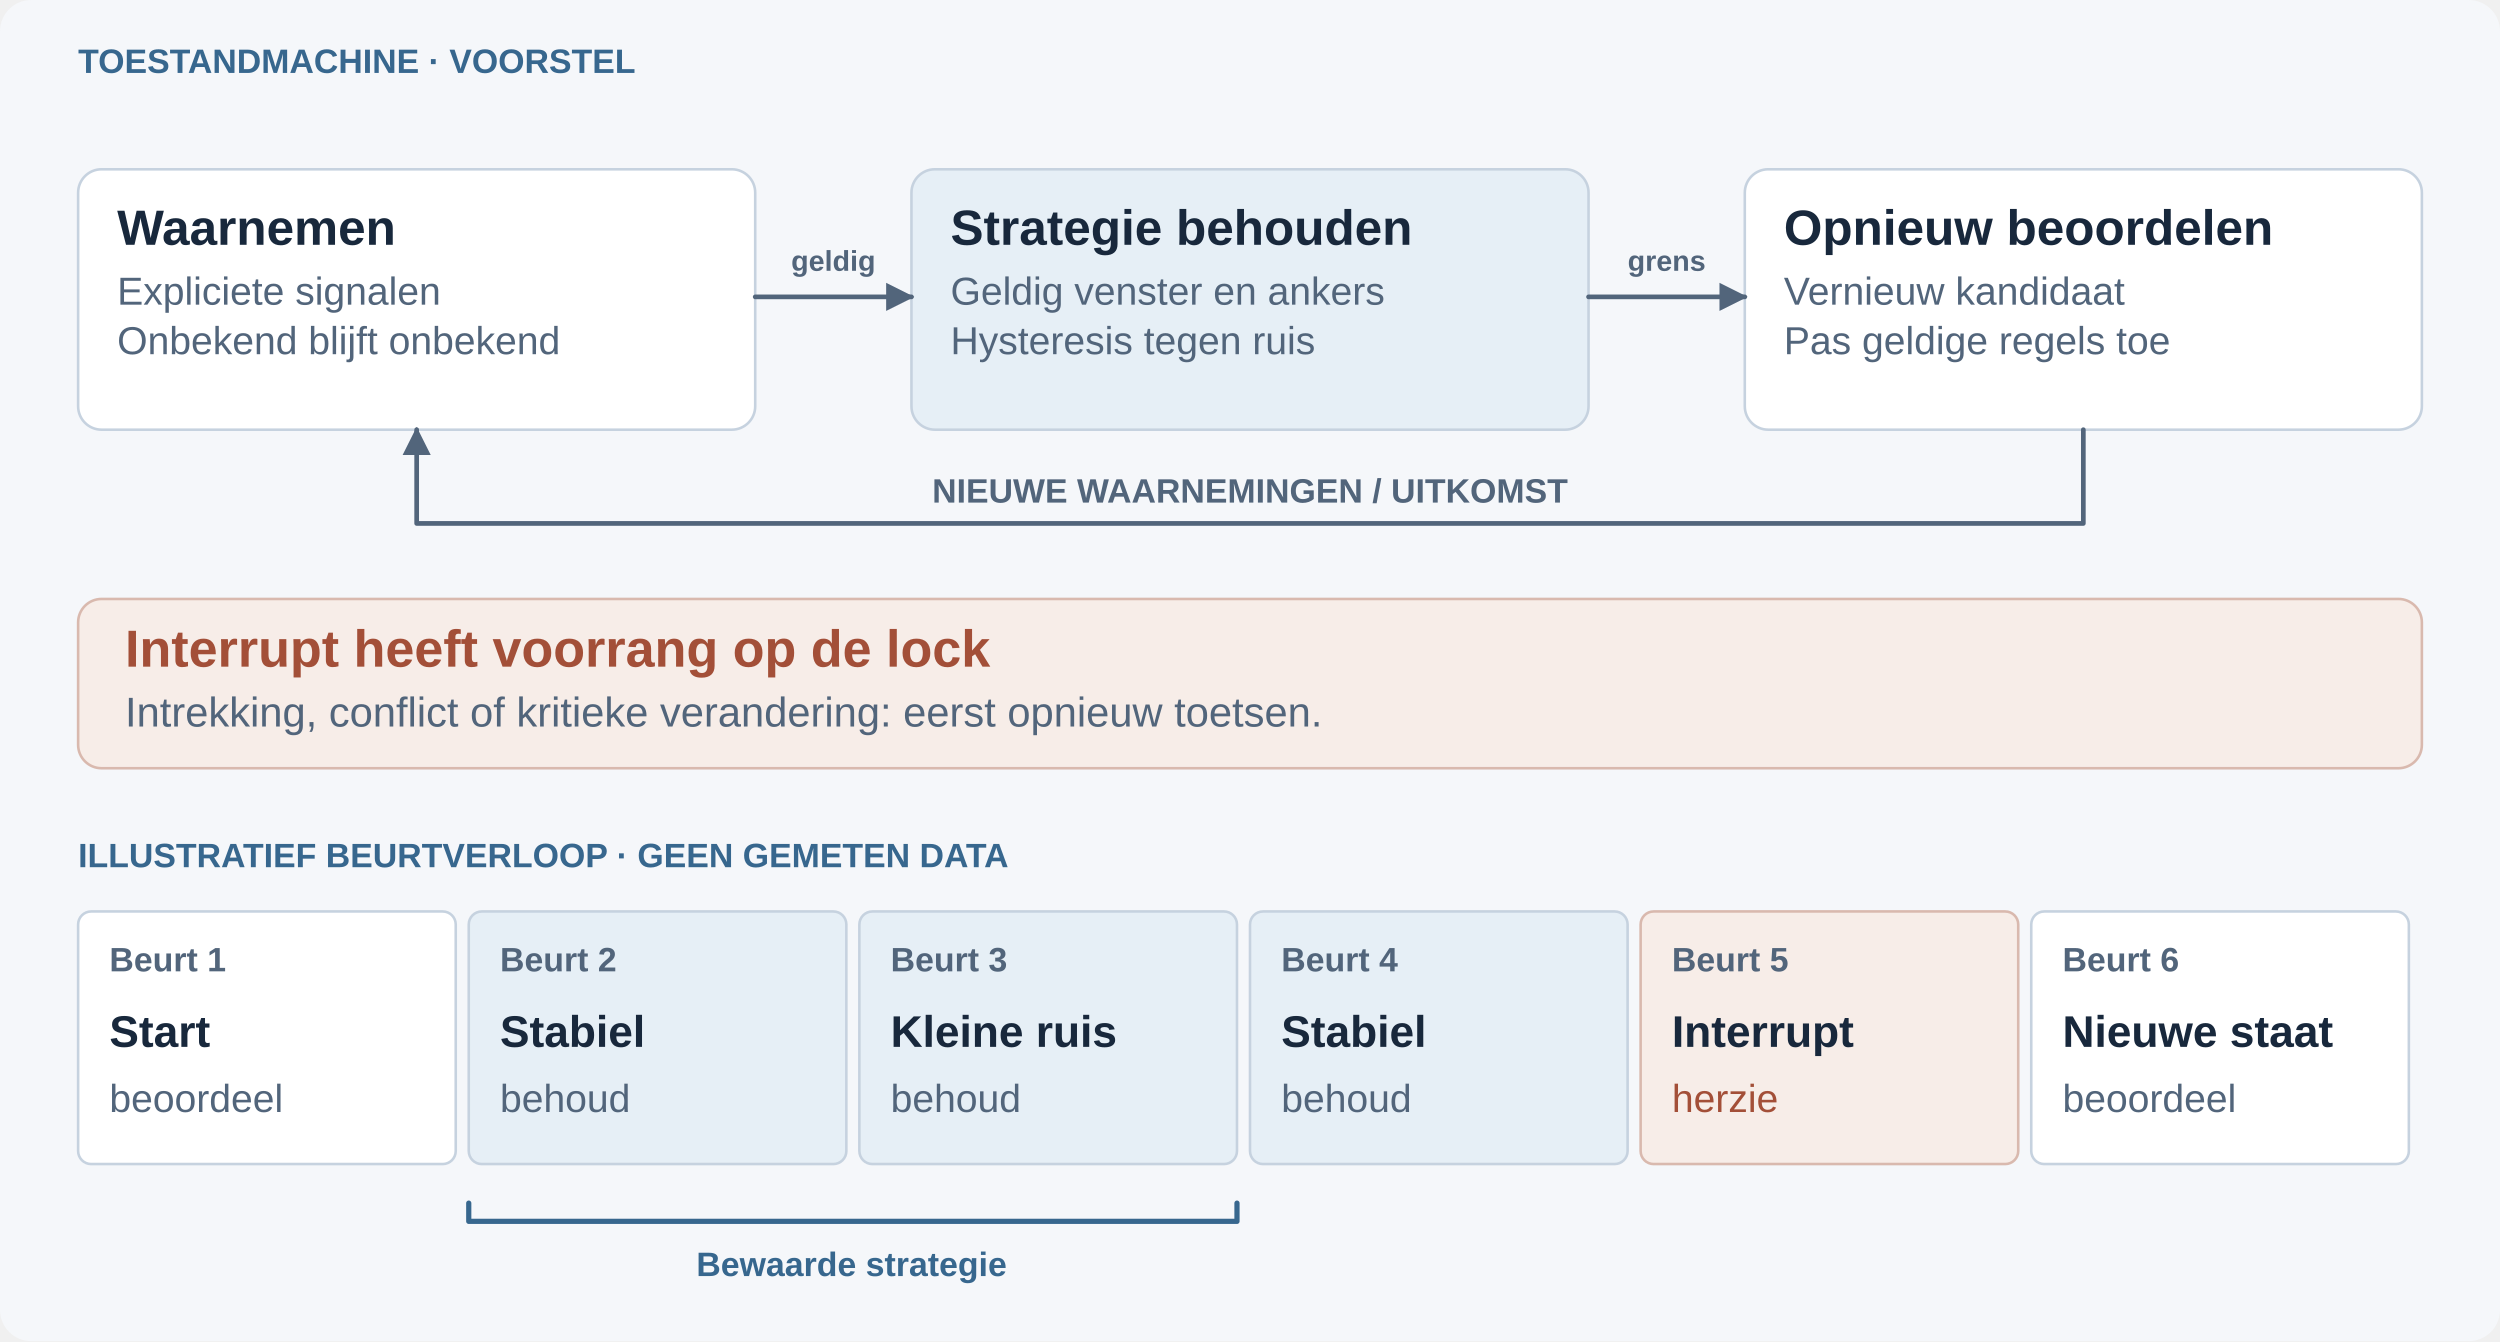
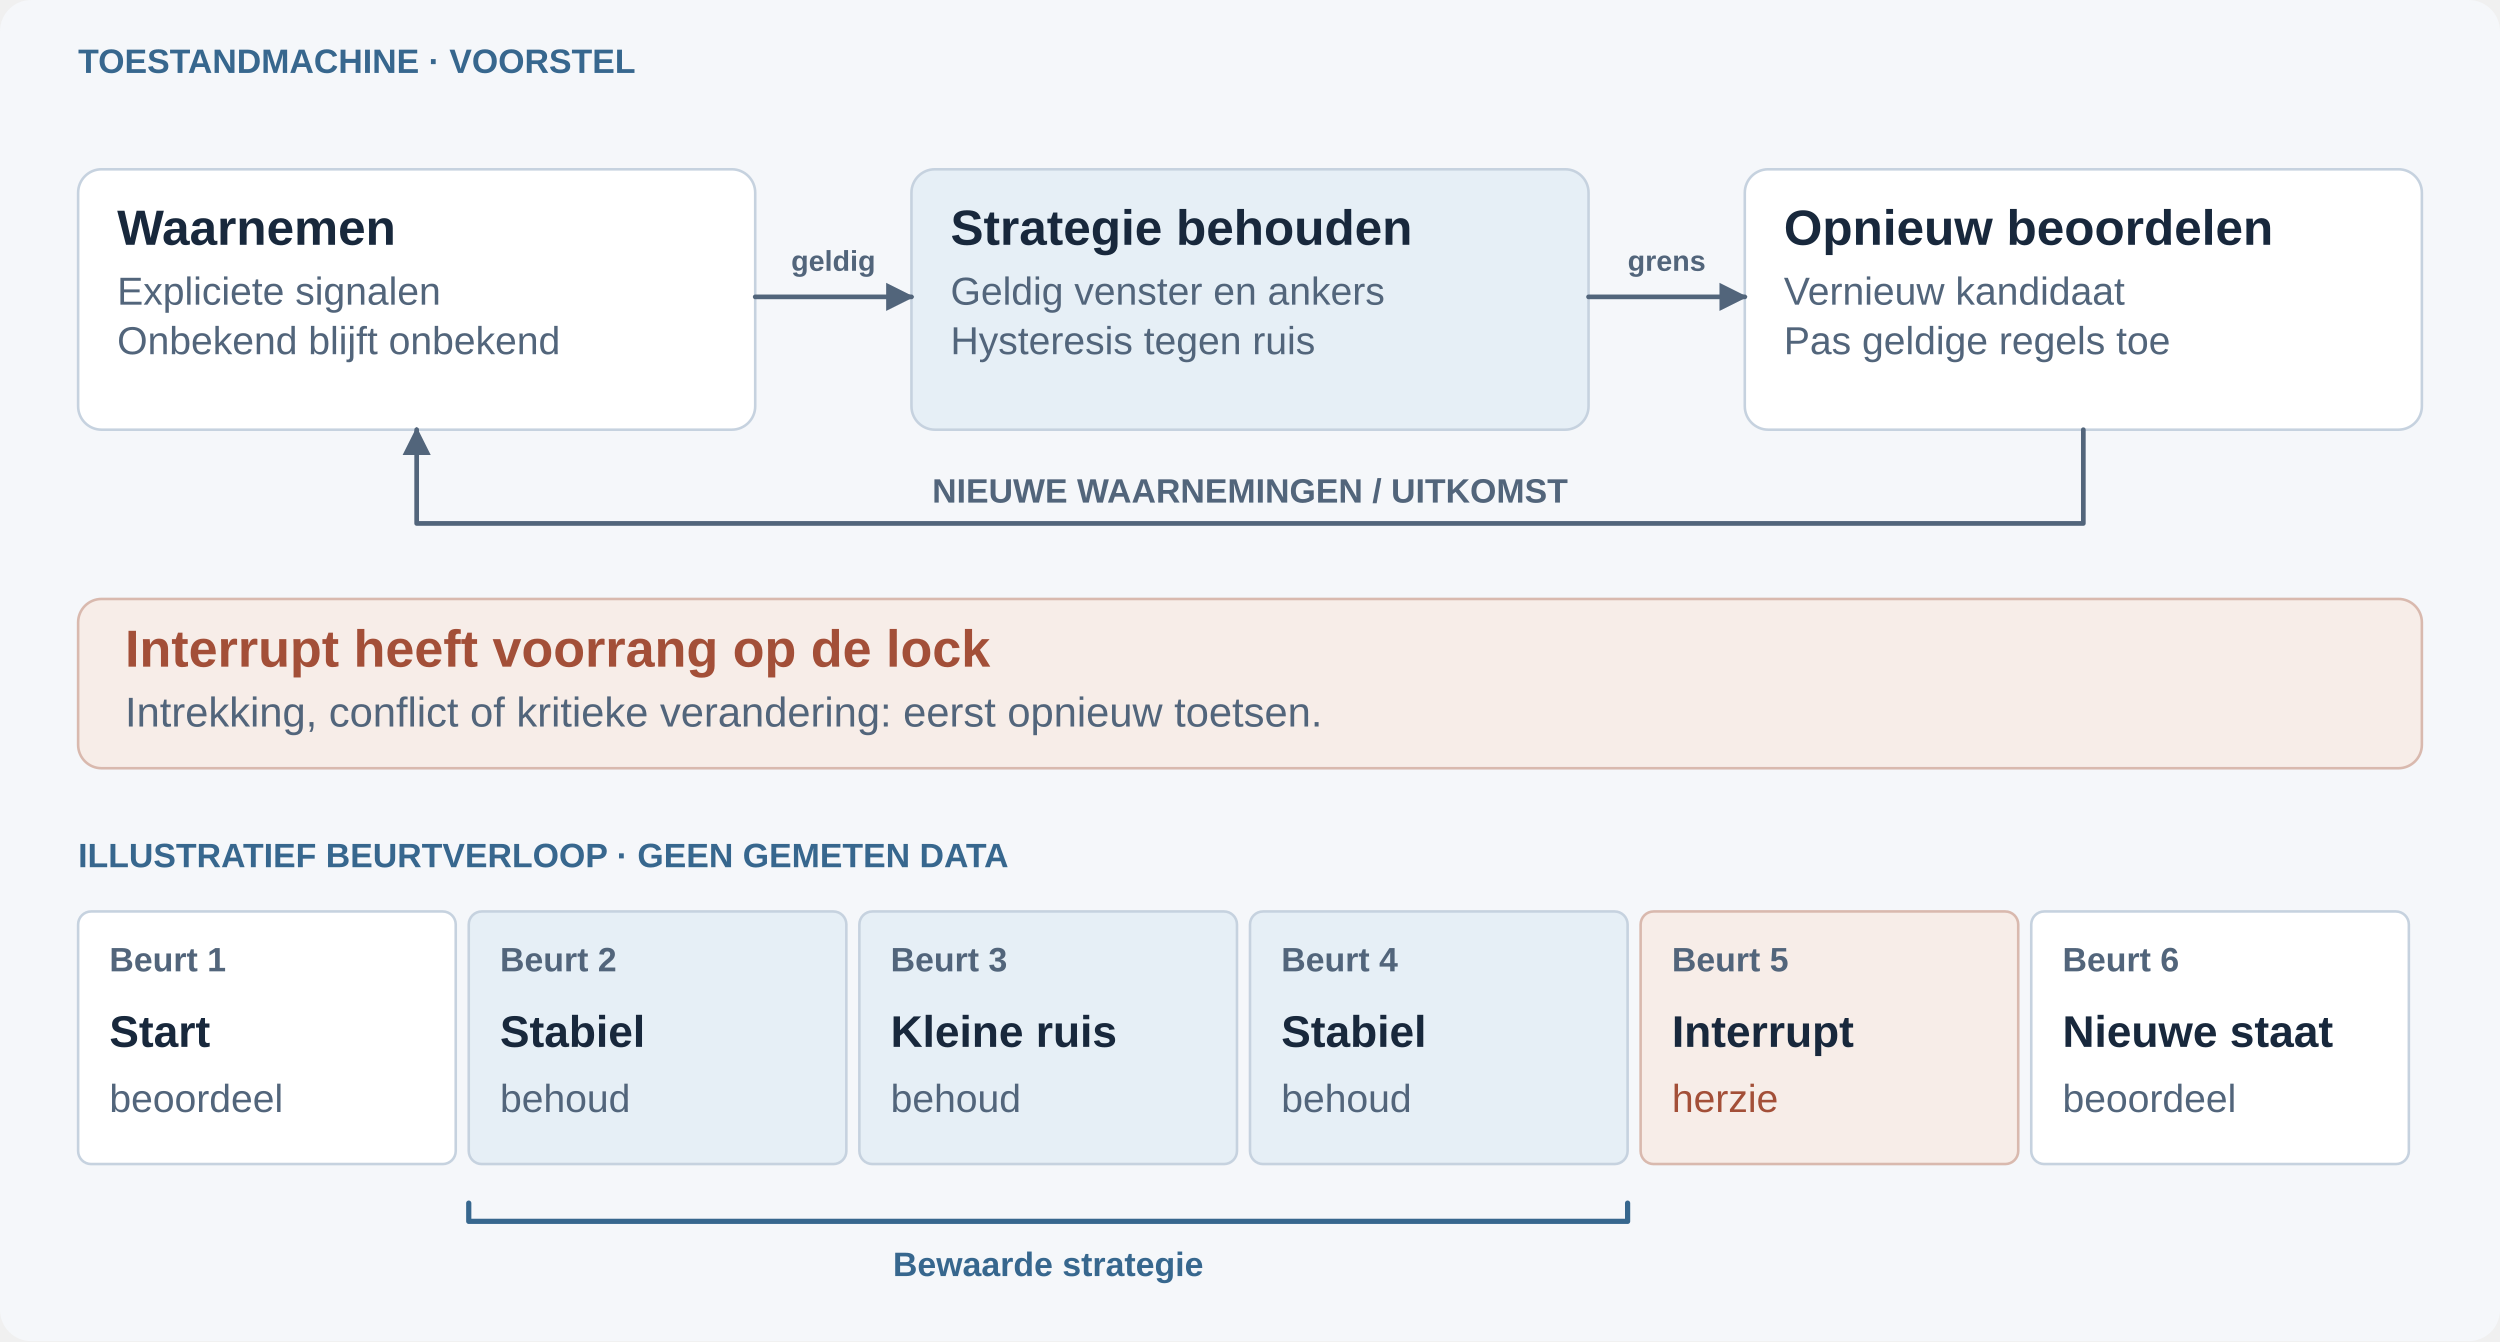
<svg xmlns="http://www.w3.org/2000/svg" width="960" height="515" viewBox="0 0 960 515" role="img" aria-labelledby="d14-title d14-desc">
  <defs>
    <marker id="d14-arrow" viewBox="0 0 10 10" refX="9" refY="5" markerWidth="6" markerHeight="6" orient="auto-start-reverse">
      <path d="M0 0L10 5L0 10Z" fill="#52657b" />
    </marker>
  </defs>
  <rect width="960" height="515" rx="12" fill="#f5f7fa" />
  <g font-family="Arial, Helvetica, sans-serif">
    <text x="30" y="28" font-size="13" font-weight="700" fill="#37678e" text-anchor="start">TOESTANDMACHINE · VOORSTEL</text>
    <g data-block-id="D14-OBSERVE" data-block-sources="S51" data-block-status="ontwerpvoorstel">
      <rect x="30" y="65" width="260" height="100" rx="9" fill="#ffffff" stroke="#c6d2df" />
      <text x="45" y="94" font-size="19" font-weight="700" fill="#18283c" text-anchor="start">Waarnemen</text>
      <text x="45" y="117" font-size="15" font-weight="400" fill="#52657b" text-anchor="start">Expliciete signalen</text>
      <text x="45" y="136" font-size="15" font-weight="400" fill="#52657b" text-anchor="start">Onbekend blijft onbekend</text>
    </g>
    <g data-block-id="D14-HOLD" data-block-sources="S51 S53" data-block-status="ontwerpvoorstel">
      <rect x="350" y="65" width="260" height="100" rx="9" fill="#e6eff6" stroke="#c6d2df" />
      <text x="365" y="94" font-size="19" font-weight="700" fill="#18283c" text-anchor="start">Strategie behouden</text>
      <text x="365" y="117" font-size="15" font-weight="400" fill="#52657b" text-anchor="start">Geldig venster en ankers</text>
      <text x="365" y="136" font-size="15" font-weight="400" fill="#52657b" text-anchor="start">Hysteresis tegen ruis</text>
    </g>
    <g data-block-id="D14-REVIEW" data-block-sources="S51 S53" data-block-status="ontwerpvoorstel">
      <rect x="670" y="65" width="260" height="100" rx="9" fill="#ffffff" stroke="#c6d2df" />
      <text x="685" y="94" font-size="19" font-weight="700" fill="#18283c" text-anchor="start">Opnieuw beoordelen</text>
      <text x="685" y="117" font-size="15" font-weight="400" fill="#52657b" text-anchor="start">Vernieuw kandidaat</text>
      <text x="685" y="136" font-size="15" font-weight="400" fill="#52657b" text-anchor="start">Pas geldige regels toe</text>
    </g>
    <path d="M290 114H350" fill="none" stroke="#52657b" stroke-width="1.8" marker-end="url(#d14-arrow)" stroke-linecap="round" stroke-linejoin="round" />
    <path d="M610 114H670" fill="none" stroke="#52657b" stroke-width="1.8" marker-end="url(#d14-arrow)" stroke-linecap="round" stroke-linejoin="round" />
    <text x="320" y="104" font-size="11" font-weight="700" fill="#52657b" text-anchor="middle">geldig</text>
    <text x="640" y="104" font-size="11" font-weight="700" fill="#52657b" text-anchor="middle">grens</text>
    <path d="M800 165V201H160V165" fill="none" stroke="#52657b" stroke-width="1.8" marker-end="url(#d14-arrow)" stroke-linecap="round" stroke-linejoin="round" />
    <text x="480" y="193" font-size="13" font-weight="700" fill="#52657b" text-anchor="middle">NIEUWE WAARNEMINGEN / UITKOMST</text>
    <g data-block-id="D14-INTERRUPT" data-block-sources="S51" data-block-status="ontwerpvoorstel">
      <rect x="30" y="230" width="900" height="65" rx="9" fill="#f7ede8" stroke="#d9b9ae" />
      <text x="48" y="256" font-size="20" font-weight="700" fill="#a34f38" text-anchor="start">Interrupt heeft voorrang op de lock</text>
      <text x="48" y="279" font-size="16" font-weight="400" fill="#52657b" text-anchor="start">Intrekking, conflict of kritieke verandering: eerst opnieuw toetsen.</text>
    </g>
    <text x="30" y="333" font-size="13" font-weight="700" fill="#37678e" text-anchor="start">ILLUSTRATIEF BEURTVERLOOP · GEEN GEMETEN DATA</text>
    <g data-block-id="D14-WINDOW" data-block-sources="S51 S53" data-block-status="ontwerpvoorstel">
      <rect x="30" y="350" width="145" height="97" rx="5" fill="#ffffff" stroke="#c6d2df" />
      <text x="42" y="373" font-size="13" font-weight="700" fill="#52657b" text-anchor="start">Beurt 1</text>
      <text x="42" y="402" font-size="17" font-weight="700" fill="#18283c" text-anchor="start">Start</text>
      <text x="42" y="427" font-size="15" font-weight="400" fill="#52657b" text-anchor="start">beoordeel</text>
      <rect x="180" y="350" width="145" height="97" rx="5" fill="#e6eff6" stroke="#c6d2df" />
      <text x="192" y="373" font-size="13" font-weight="700" fill="#52657b" text-anchor="start">Beurt 2</text>
      <text x="192" y="402" font-size="17" font-weight="700" fill="#18283c" text-anchor="start">Stabiel</text>
      <text x="192" y="427" font-size="15" font-weight="400" fill="#52657b" text-anchor="start">behoud</text>
      <rect x="330" y="350" width="145" height="97" rx="5" fill="#e6eff6" stroke="#c6d2df" />
      <text x="342" y="373" font-size="13" font-weight="700" fill="#52657b" text-anchor="start">Beurt 3</text>
      <text x="342" y="402" font-size="17" font-weight="700" fill="#18283c" text-anchor="start">Kleine ruis</text>
      <text x="342" y="427" font-size="15" font-weight="400" fill="#52657b" text-anchor="start">behoud</text>
      <rect x="480" y="350" width="145" height="97" rx="5" fill="#e6eff6" stroke="#c6d2df" />
      <text x="492" y="373" font-size="13" font-weight="700" fill="#52657b" text-anchor="start">Beurt 4</text>
      <text x="492" y="402" font-size="17" font-weight="700" fill="#18283c" text-anchor="start">Stabiel</text>
      <text x="492" y="427" font-size="15" font-weight="400" fill="#52657b" text-anchor="start">behoud</text>
      <rect x="630" y="350" width="145" height="97" rx="5" fill="#f7ede8" stroke="#d9b9ae" />
      <text x="642" y="373" font-size="13" font-weight="700" fill="#52657b" text-anchor="start">Beurt 5</text>
      <text x="642" y="402" font-size="17" font-weight="700" fill="#18283c" text-anchor="start">Interrupt</text>
      <text x="642" y="427" font-size="15" font-weight="400" fill="#a34f38" text-anchor="start">herzie</text>
      <rect x="780" y="350" width="145" height="97" rx="5" fill="#ffffff" stroke="#c6d2df" />
      <text x="792" y="373" font-size="13" font-weight="700" fill="#52657b" text-anchor="start">Beurt 6</text>
      <text x="792" y="402" font-size="17" font-weight="700" fill="#18283c" text-anchor="start">Nieuwe staat</text>
      <text x="792" y="427" font-size="15" font-weight="400" fill="#52657b" text-anchor="start">beoordeel</text>
-       <path d="M180 462V469H475V462" fill="none" stroke="#37678e" stroke-width="2" stroke-linecap="round" stroke-linejoin="round" />
-       <text x="327" y="490" font-size="13" font-weight="700" fill="#37678e" text-anchor="middle">Bewaarde strategie</text>
+       <path d="M180 462V469H625V462" fill="none" stroke="#37678e" stroke-width="2" stroke-linecap="round" stroke-linejoin="round" />
+       <text x="402.5" y="490" font-size="13" font-weight="700" fill="#37678e" text-anchor="middle">Bewaarde strategie</text>
    </g>
  </g>
</svg>
